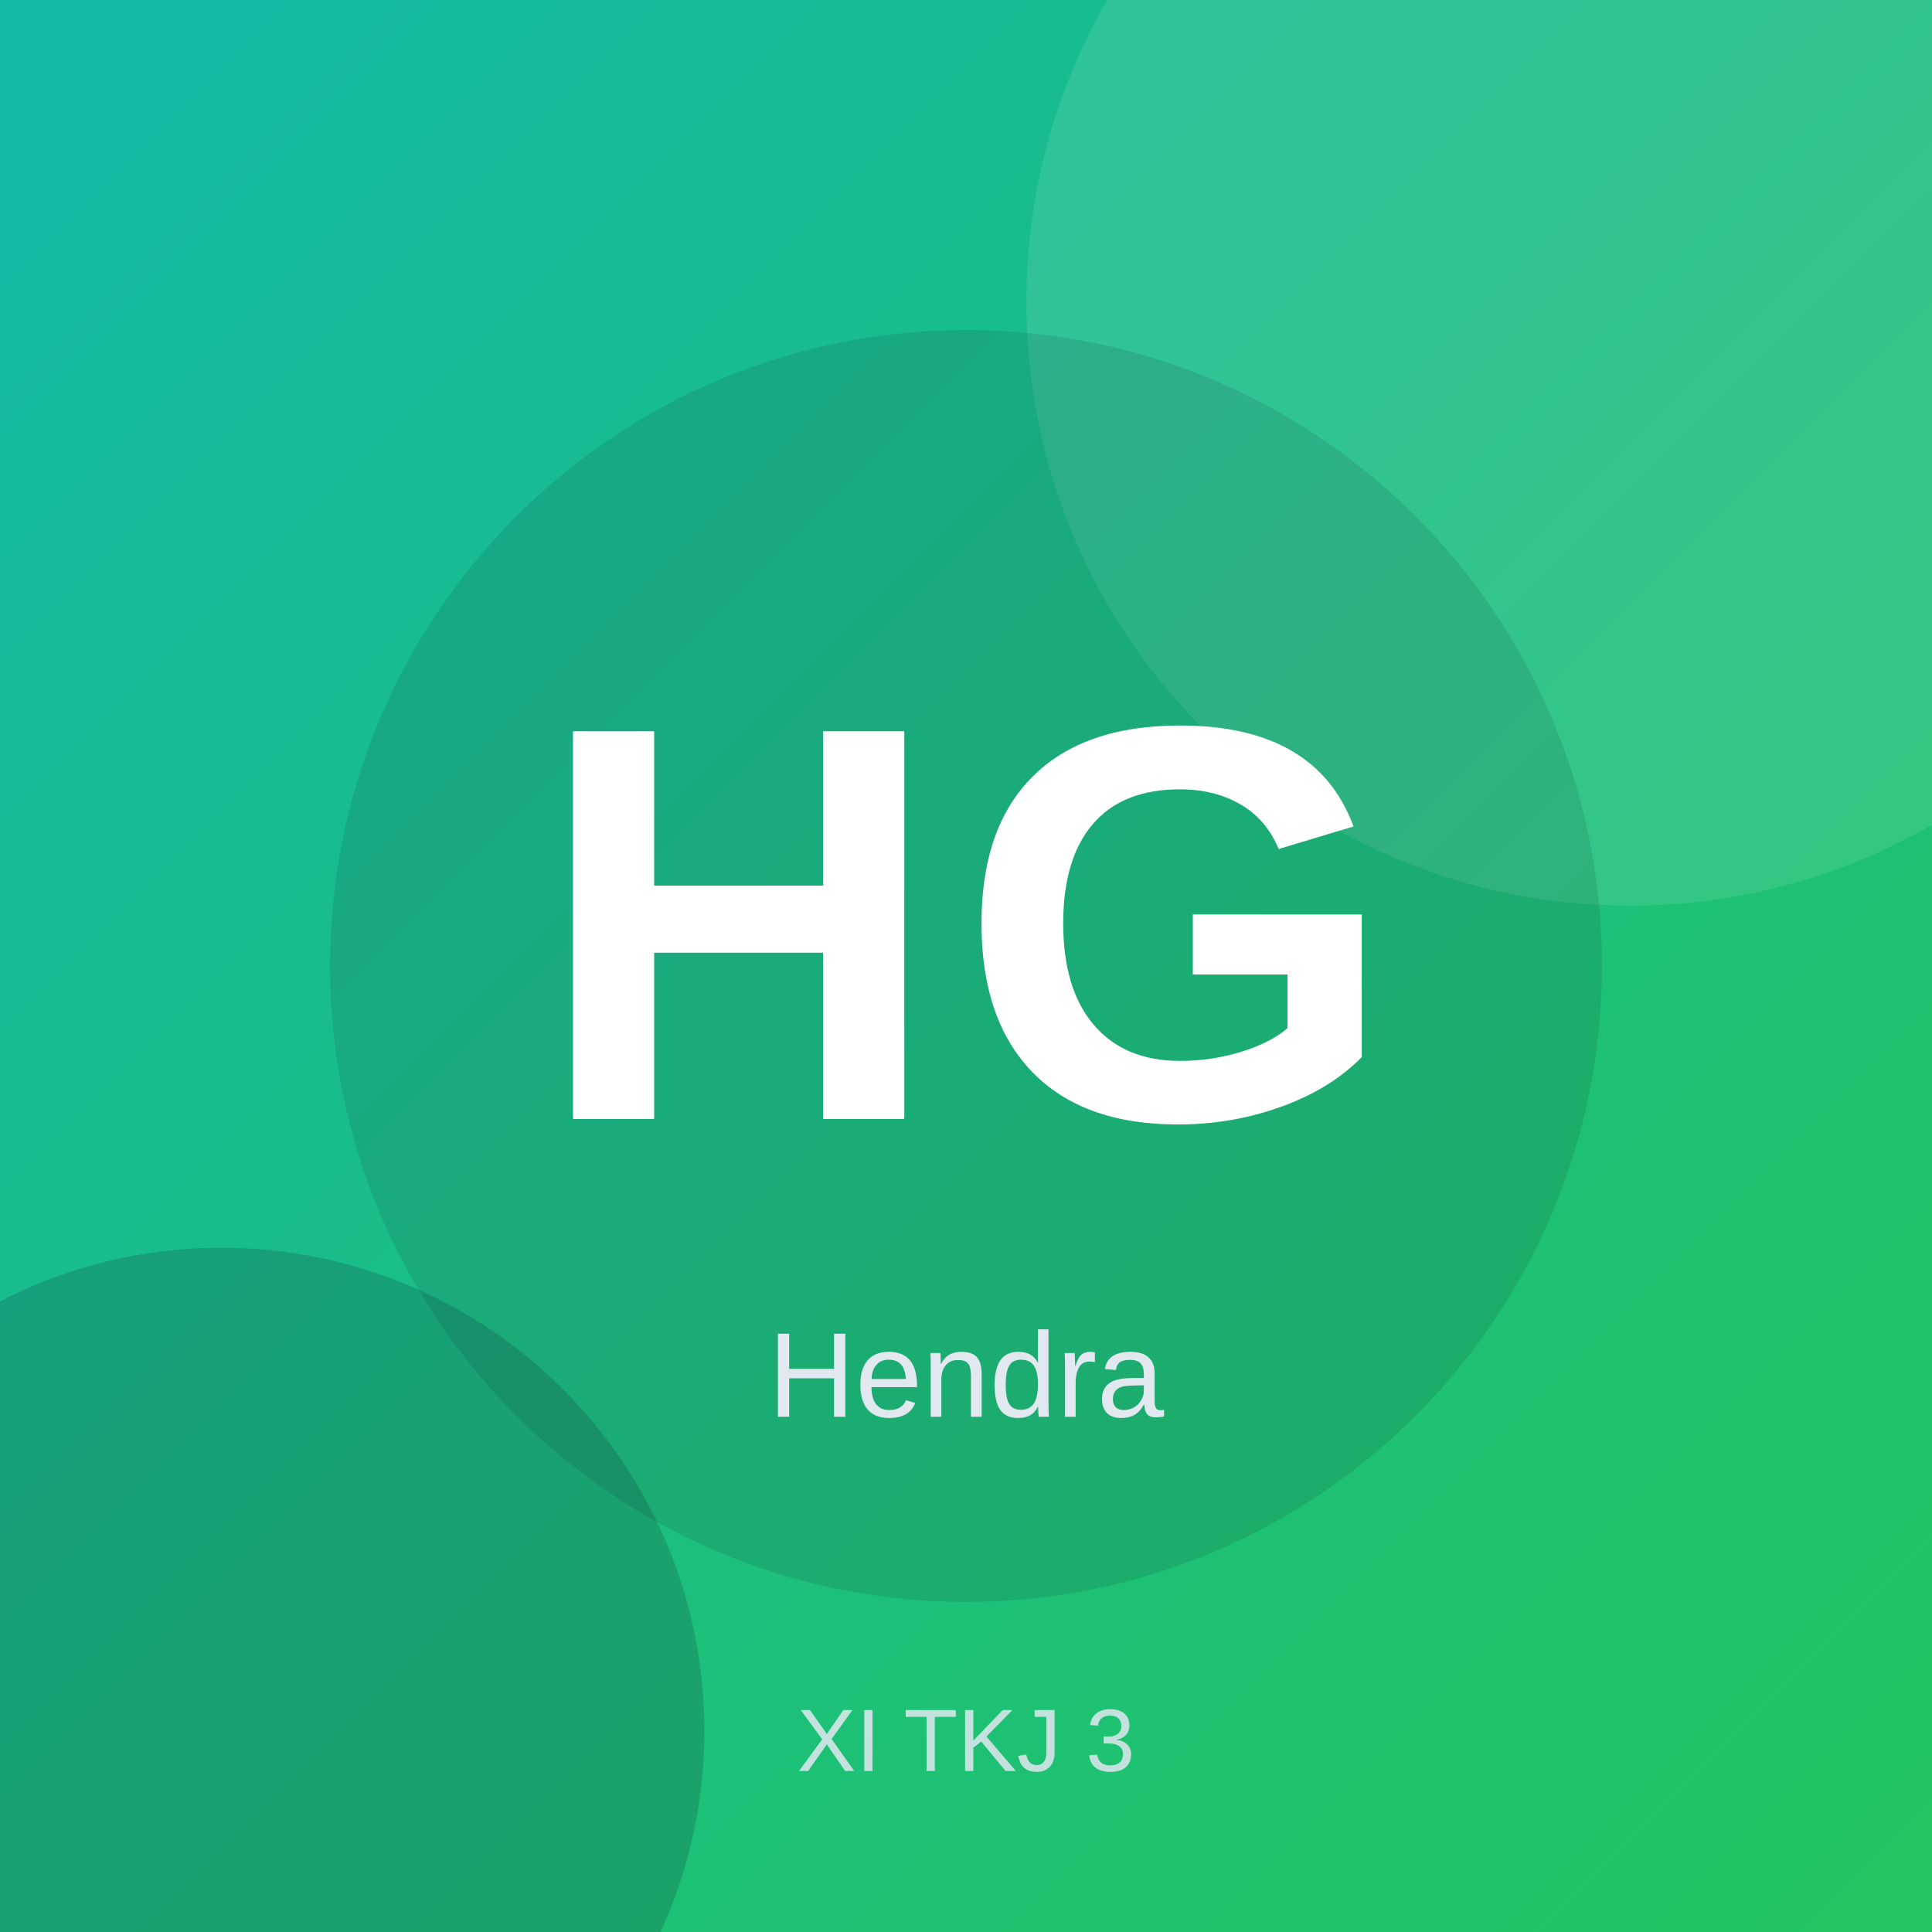
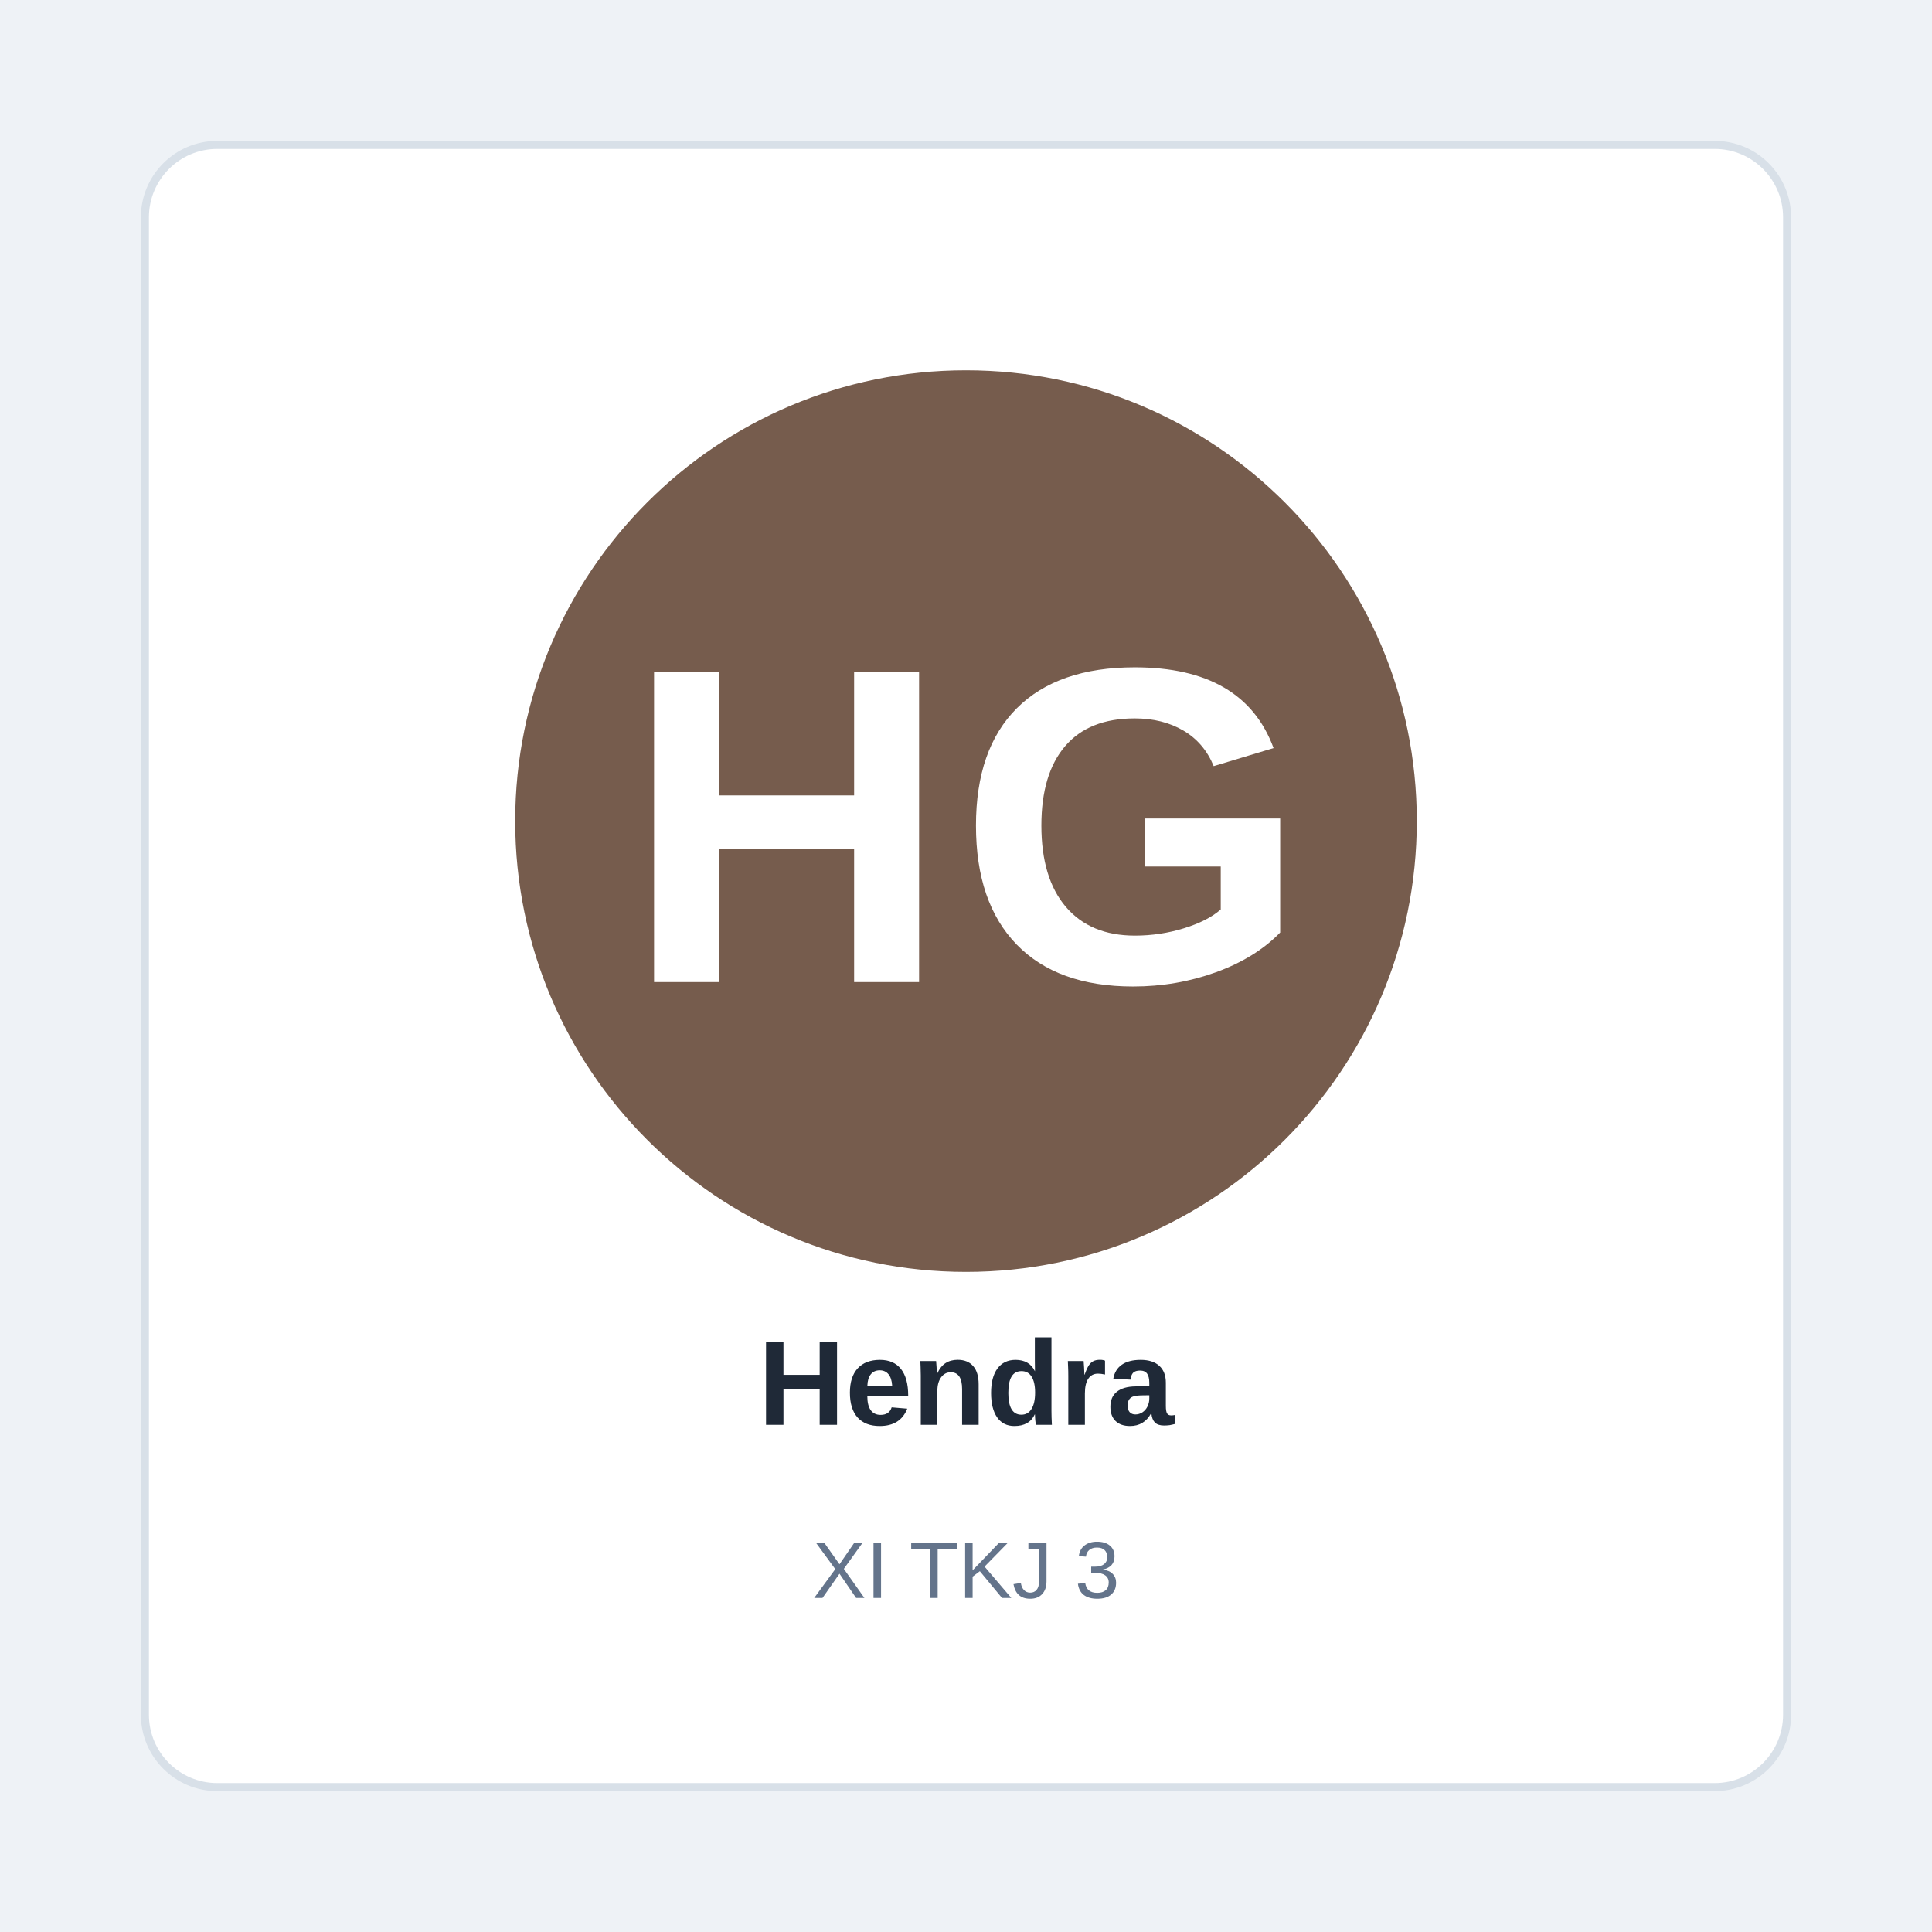
<svg xmlns="http://www.w3.org/2000/svg" width="480" height="480" viewBox="0 0 480 480">
-   <defs>
-     <linearGradient id="g" x1="0" y1="0" x2="1" y2="1">
-       <stop offset="0" stop-color="#14b8a6" />
-       <stop offset="1" stop-color="#22c55e" />
-     </linearGradient>
-   </defs>
-   <rect width="480" height="480" fill="url(#g)" />
-   <circle cx="405" cy="75" r="150" fill="#ffffff" opacity="0.10" />
-   <circle cx="55" cy="430" r="120" fill="#0f172a" opacity="0.18" />
-   <circle cx="240" cy="240" r="158" fill="#0f172a" opacity="0.12" />
-   <text x="240" y="278" font-family="'Segoe UI', Arial, sans-serif" font-size="140" font-weight="700" fill="#ffffff" text-anchor="middle" letter-spacing="4">HG</text>
-   <text x="240" y="352" font-family="'Segoe UI', Arial, sans-serif" font-size="30" fill="#e2e8f0" text-anchor="middle">Hendra</text>
-   <text x="240" y="440" font-family="'Segoe UI', Arial, sans-serif" font-size="22" fill="#e2e8f0" text-anchor="middle" opacity="0.85">XI TKJ 3</text>
+   <rect width="480" height="480" fill="#eef2f6" />
+   <rect x="36" y="36" width="408" height="408" rx="18" fill="#ffffff" stroke="#d8e0e8" stroke-width="2" />
+   <circle cx="240" cy="204" r="112" fill="#765c4d" />
+   <text x="240" y="244" font-family="Arial, sans-serif" font-size="112" font-weight="700" fill="#ffffff" text-anchor="middle" letter-spacing="2">HG</text>
+   <text x="240" y="354" font-family="Arial, sans-serif" font-size="30" font-weight="600" fill="#1f2937" text-anchor="middle">Hendra</text>
+   <text x="240" y="397" font-family="Arial, sans-serif" font-size="20" fill="#64748b" text-anchor="middle">XI TKJ 3</text>
</svg>
